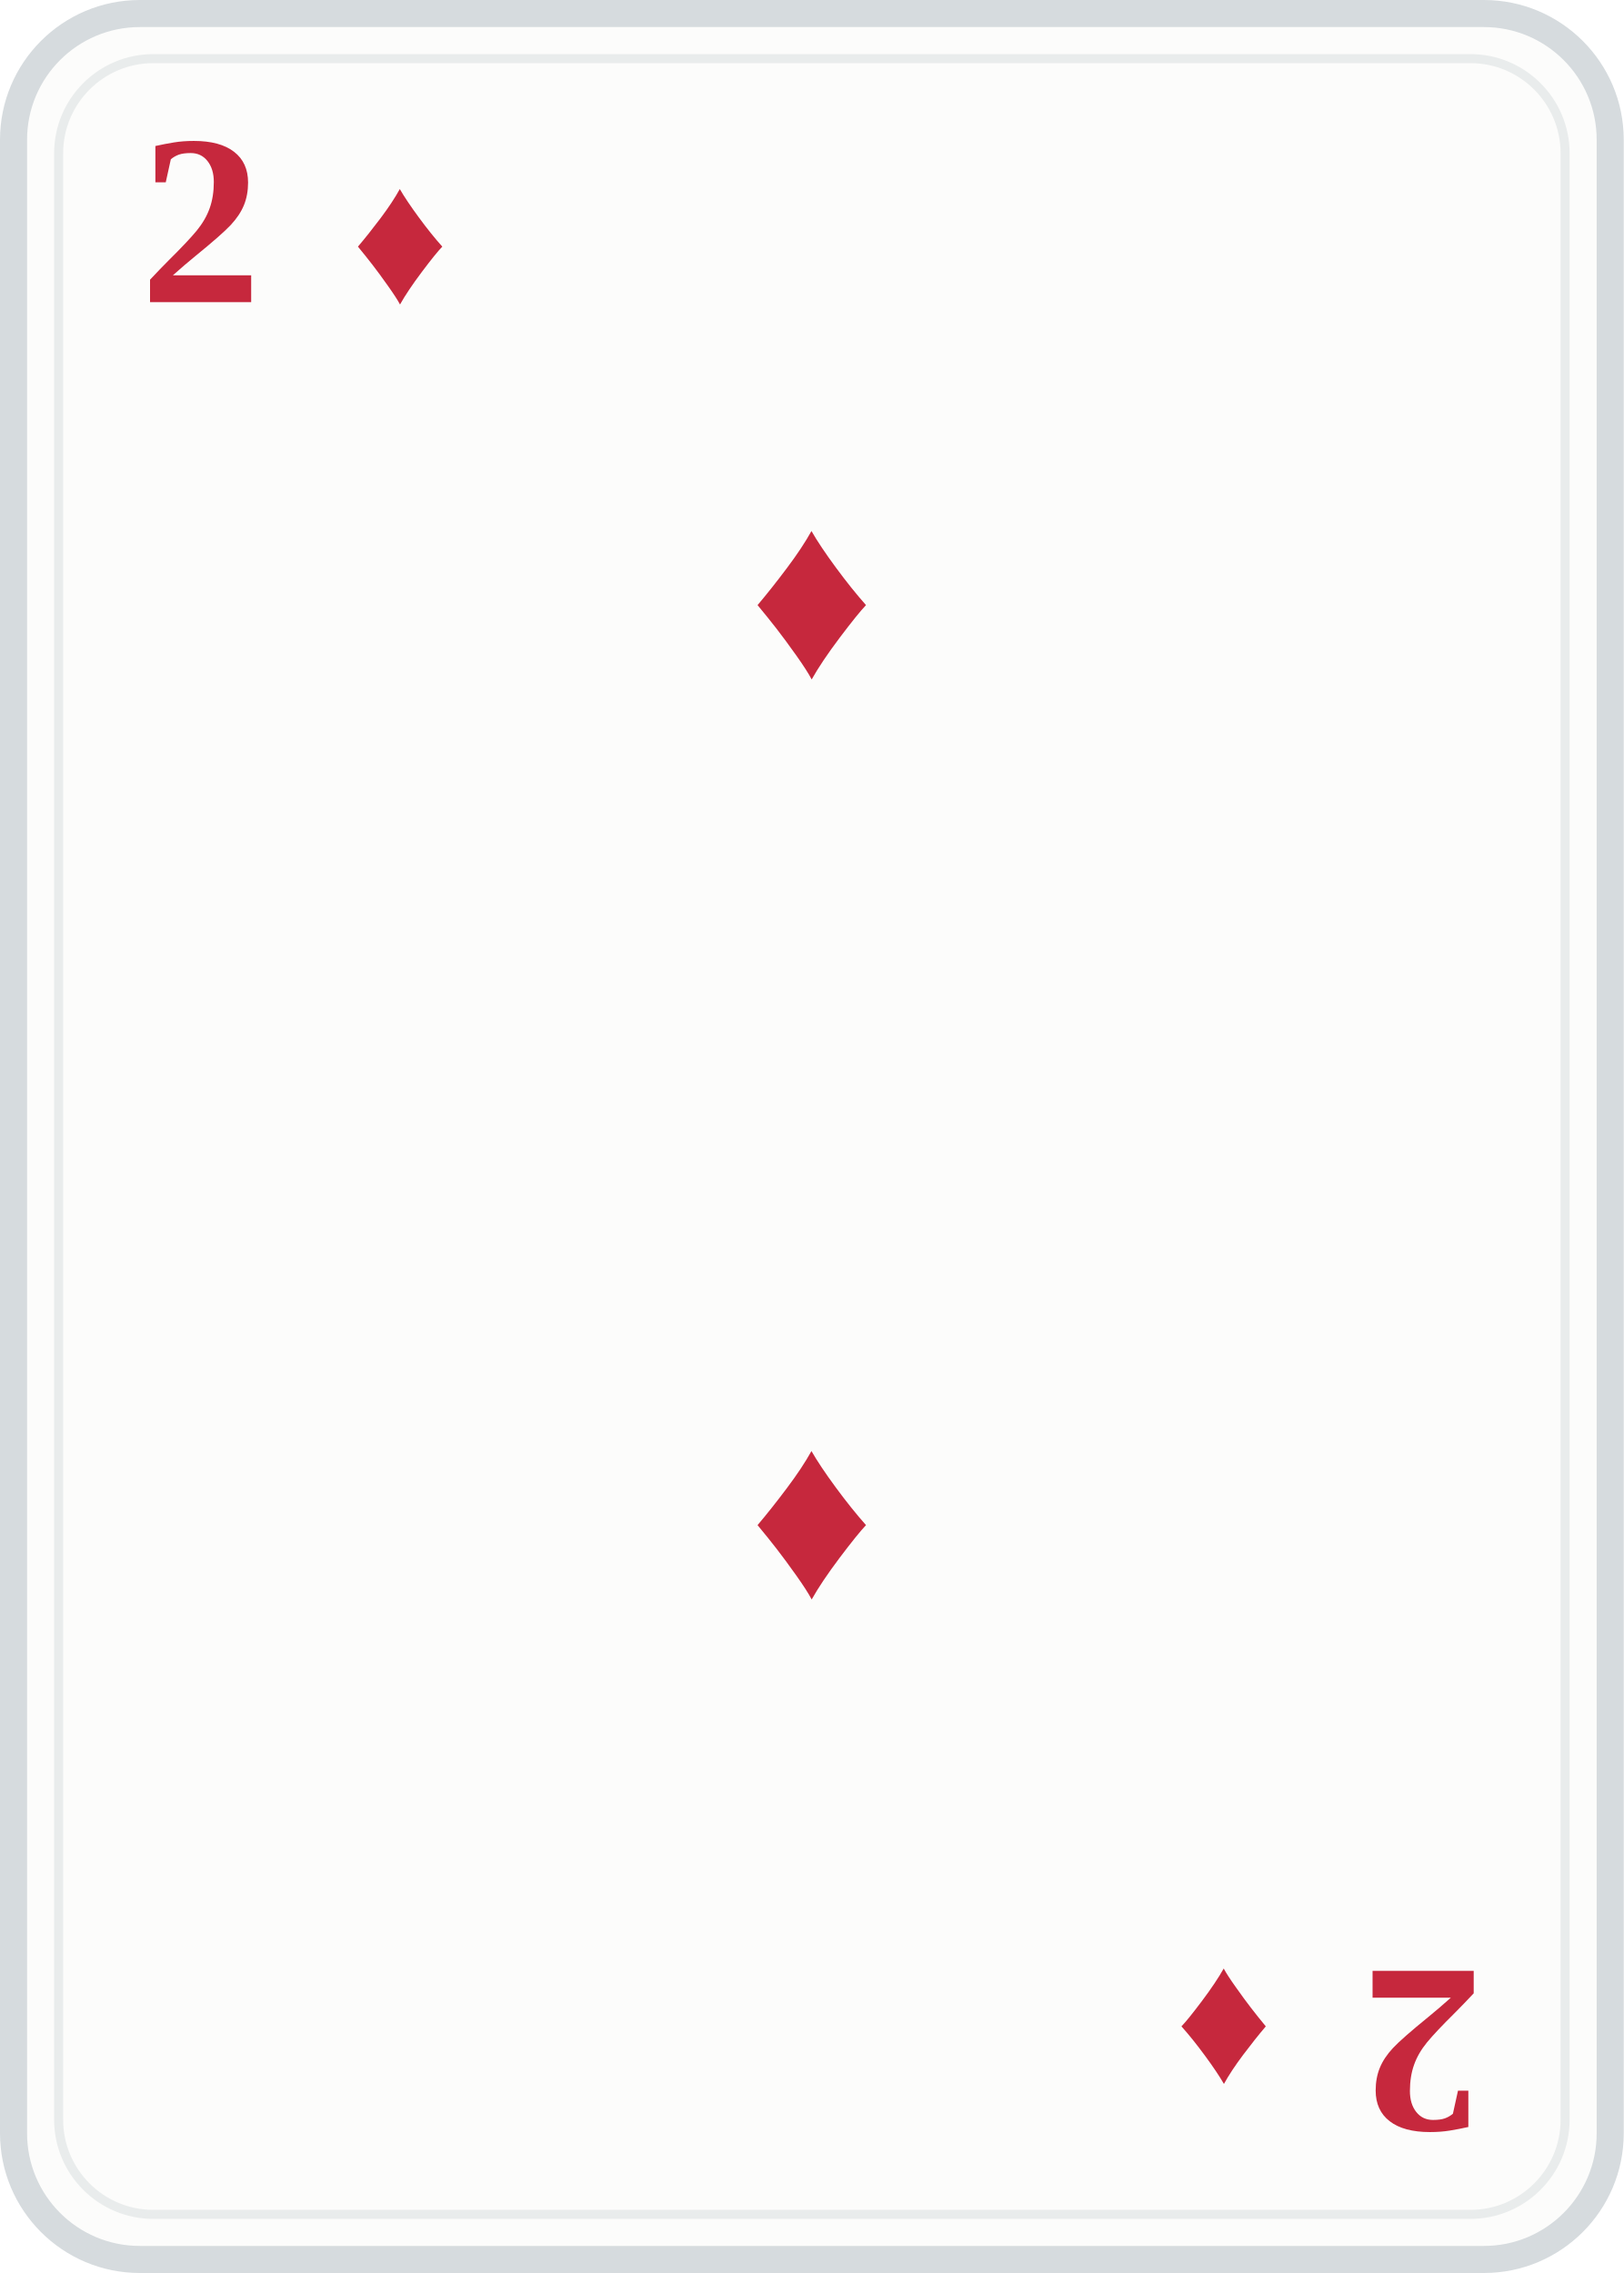
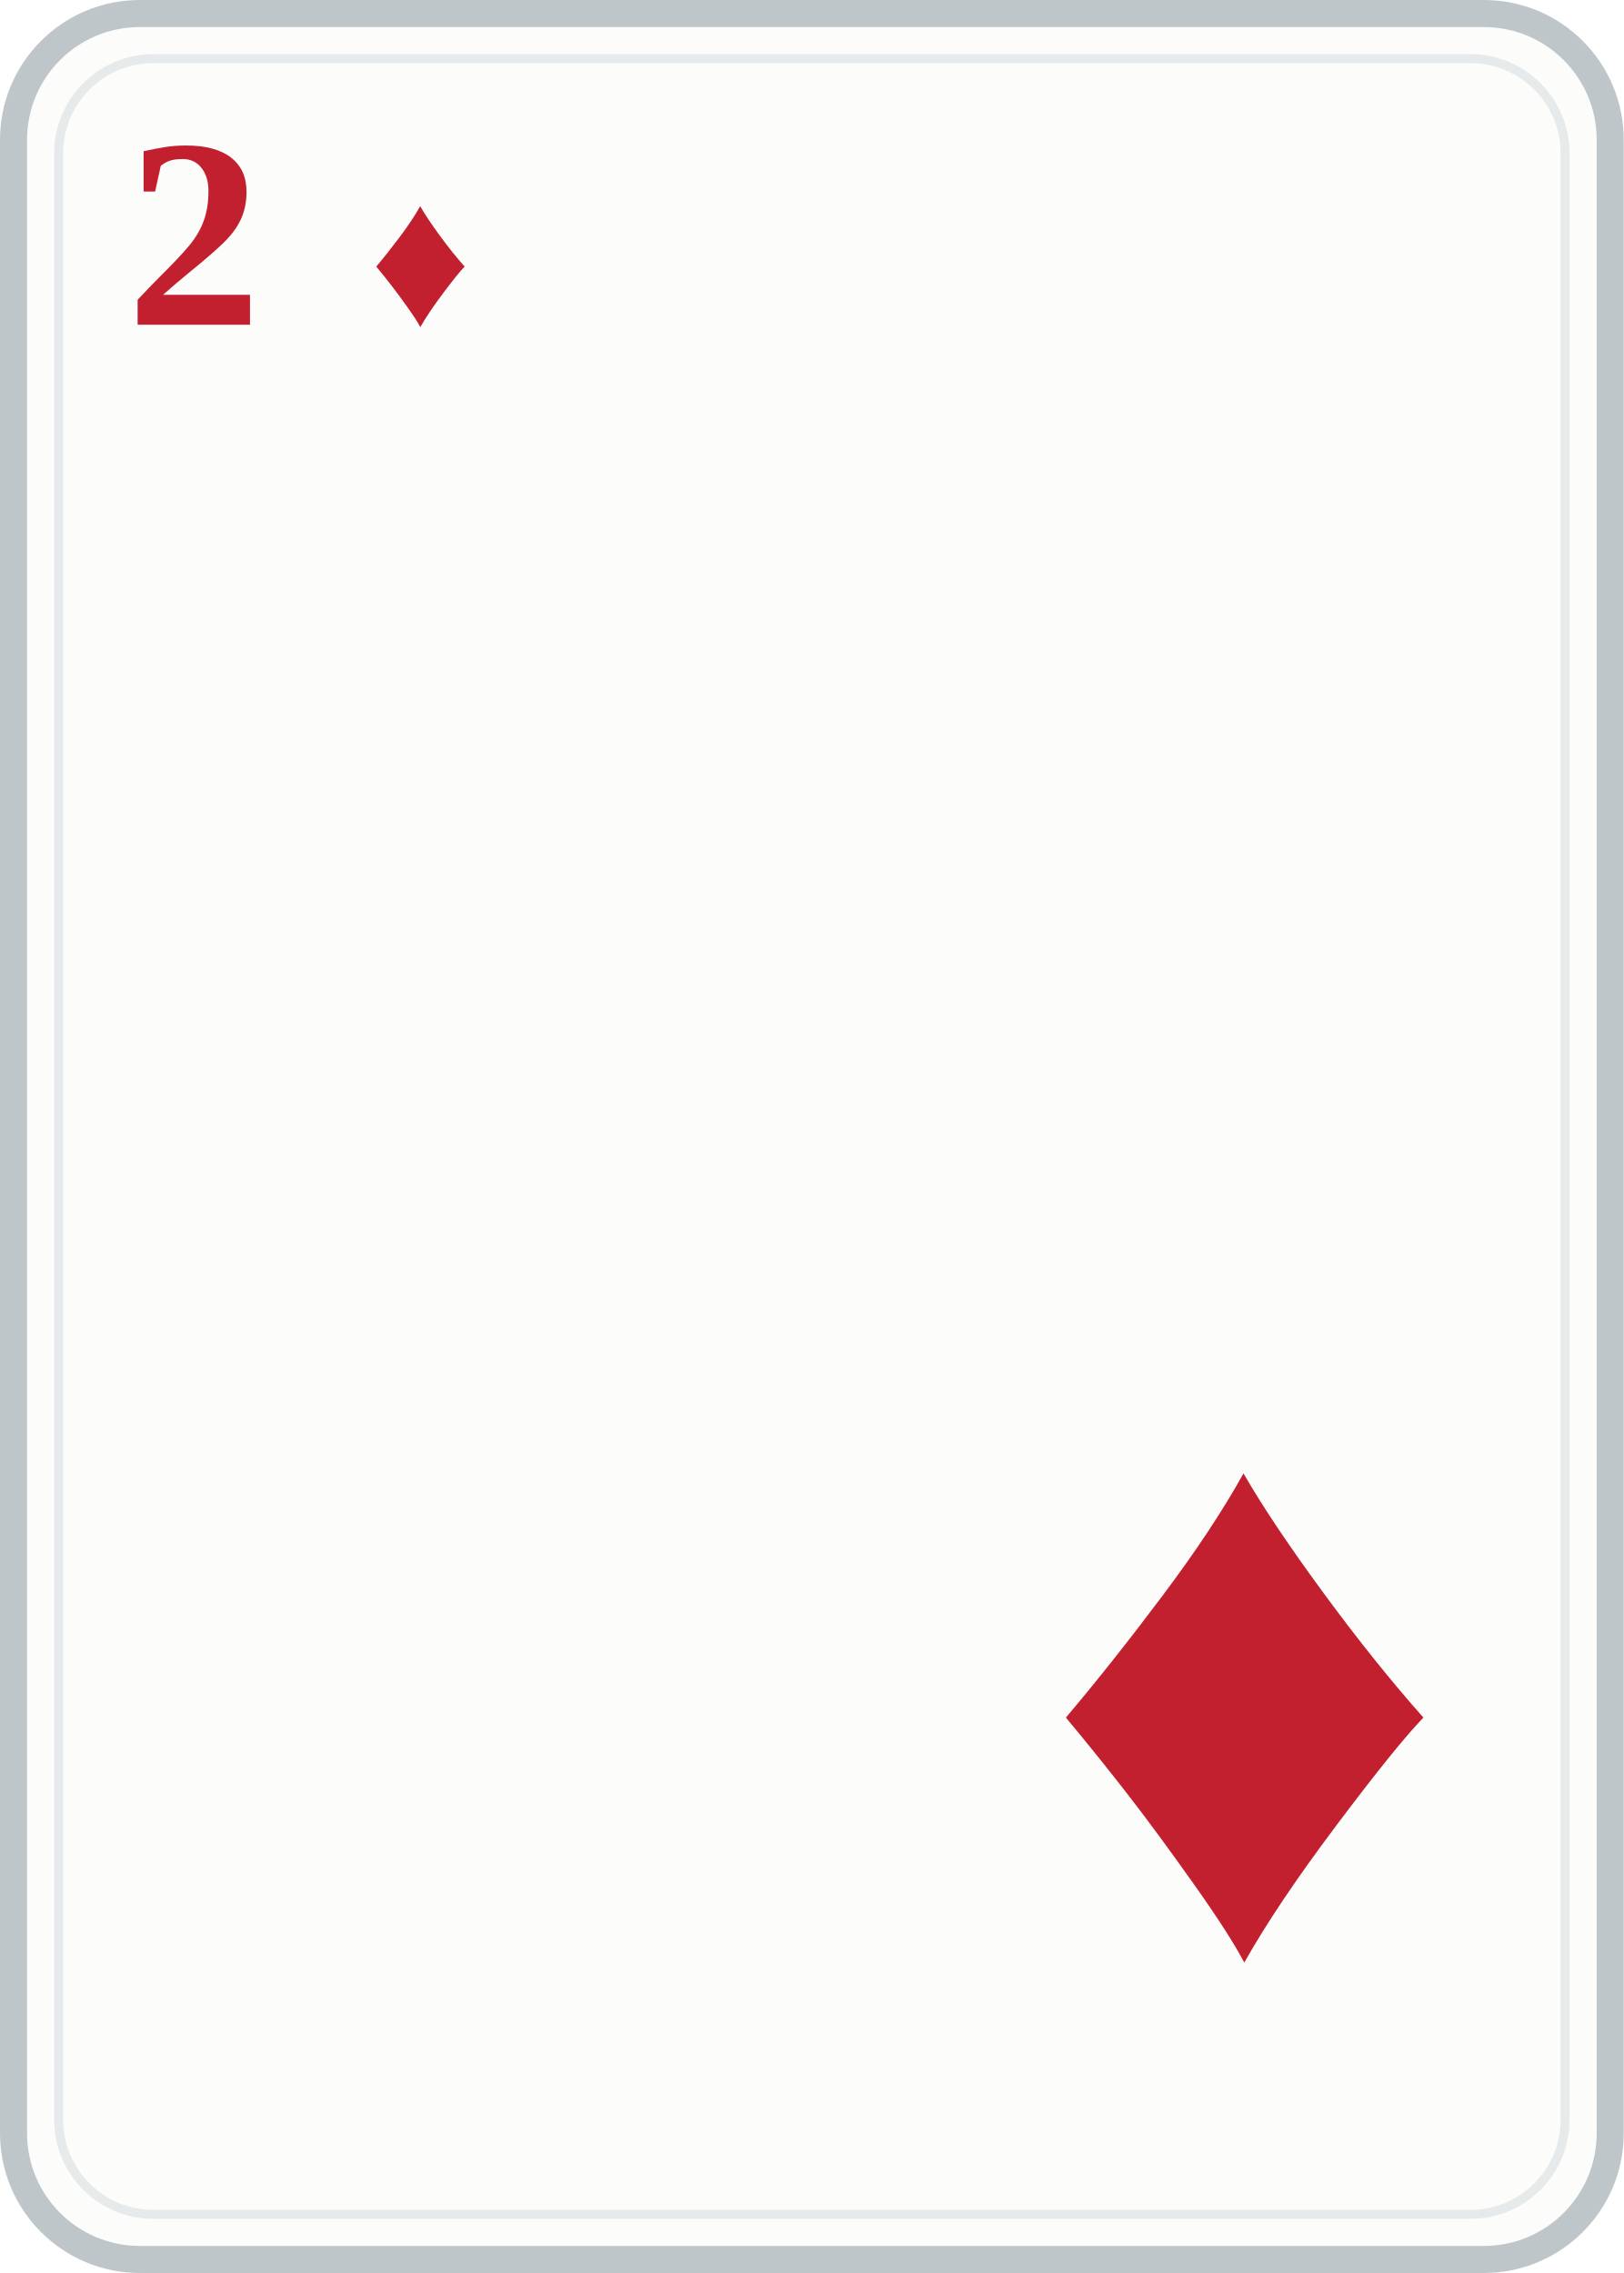
<svg xmlns="http://www.w3.org/2000/svg" width="360" height="504" viewBox="0 0 360 504" fill="none">
-   <rect x="3" y="3" width="354" height="498" rx="28" fill="#FCFCFB" stroke="#D6DBDE" stroke-width="6" />
-   <rect x="13" y="13" width="334" height="478" rx="21" stroke="#E9ECEC" stroke-width="2" />
-   <g fill="#c6283d" font-family="Georgia, 'Times New Roman', serif">
-     <text x="31" y="67" font-size="54" font-weight="700">2</text>
-     <text x="78" y="67" font-size="42" font-weight="700">♦</text>
-     <text x="180" y="150" text-anchor="middle" class="pip">♦</text>
-     <text x="180" y="354" text-anchor="middle" class="pip">♦</text>
+   <rect x="3" y="3" width="354" height="498" rx="28" fill="#FCFCFB" stroke="#BFC6CA" stroke-width="6" />
+   <rect x="13" y="13" width="334" height="478" rx="21" stroke="#E7EAEB" stroke-width="2" />
+   <g fill="#c21f2f" font-family="Georgia, 'Times New Roman', serif" font-weight="700">
+     <text x="28" y="72" font-size="60">2</text>
+     <text x="82" y="72" font-size="44">♦</text>
+     <text x="276" y="433" text-anchor="middle" font-size="178">♦</text>
  </g>
-   <g transform="rotate(180 180 252)" fill="#c6283d" font-family="Georgia, 'Times New Roman', serif">
-     <text x="31" y="67" font-size="54" font-weight="700">2</text>
-     <text x="78" y="67" font-size="42" font-weight="700">♦</text>
-   </g>
-   <style>.pip{font-size:54px;font-weight:700}.face-suit{font-size:142px;font-weight:700}</style>
</svg>
